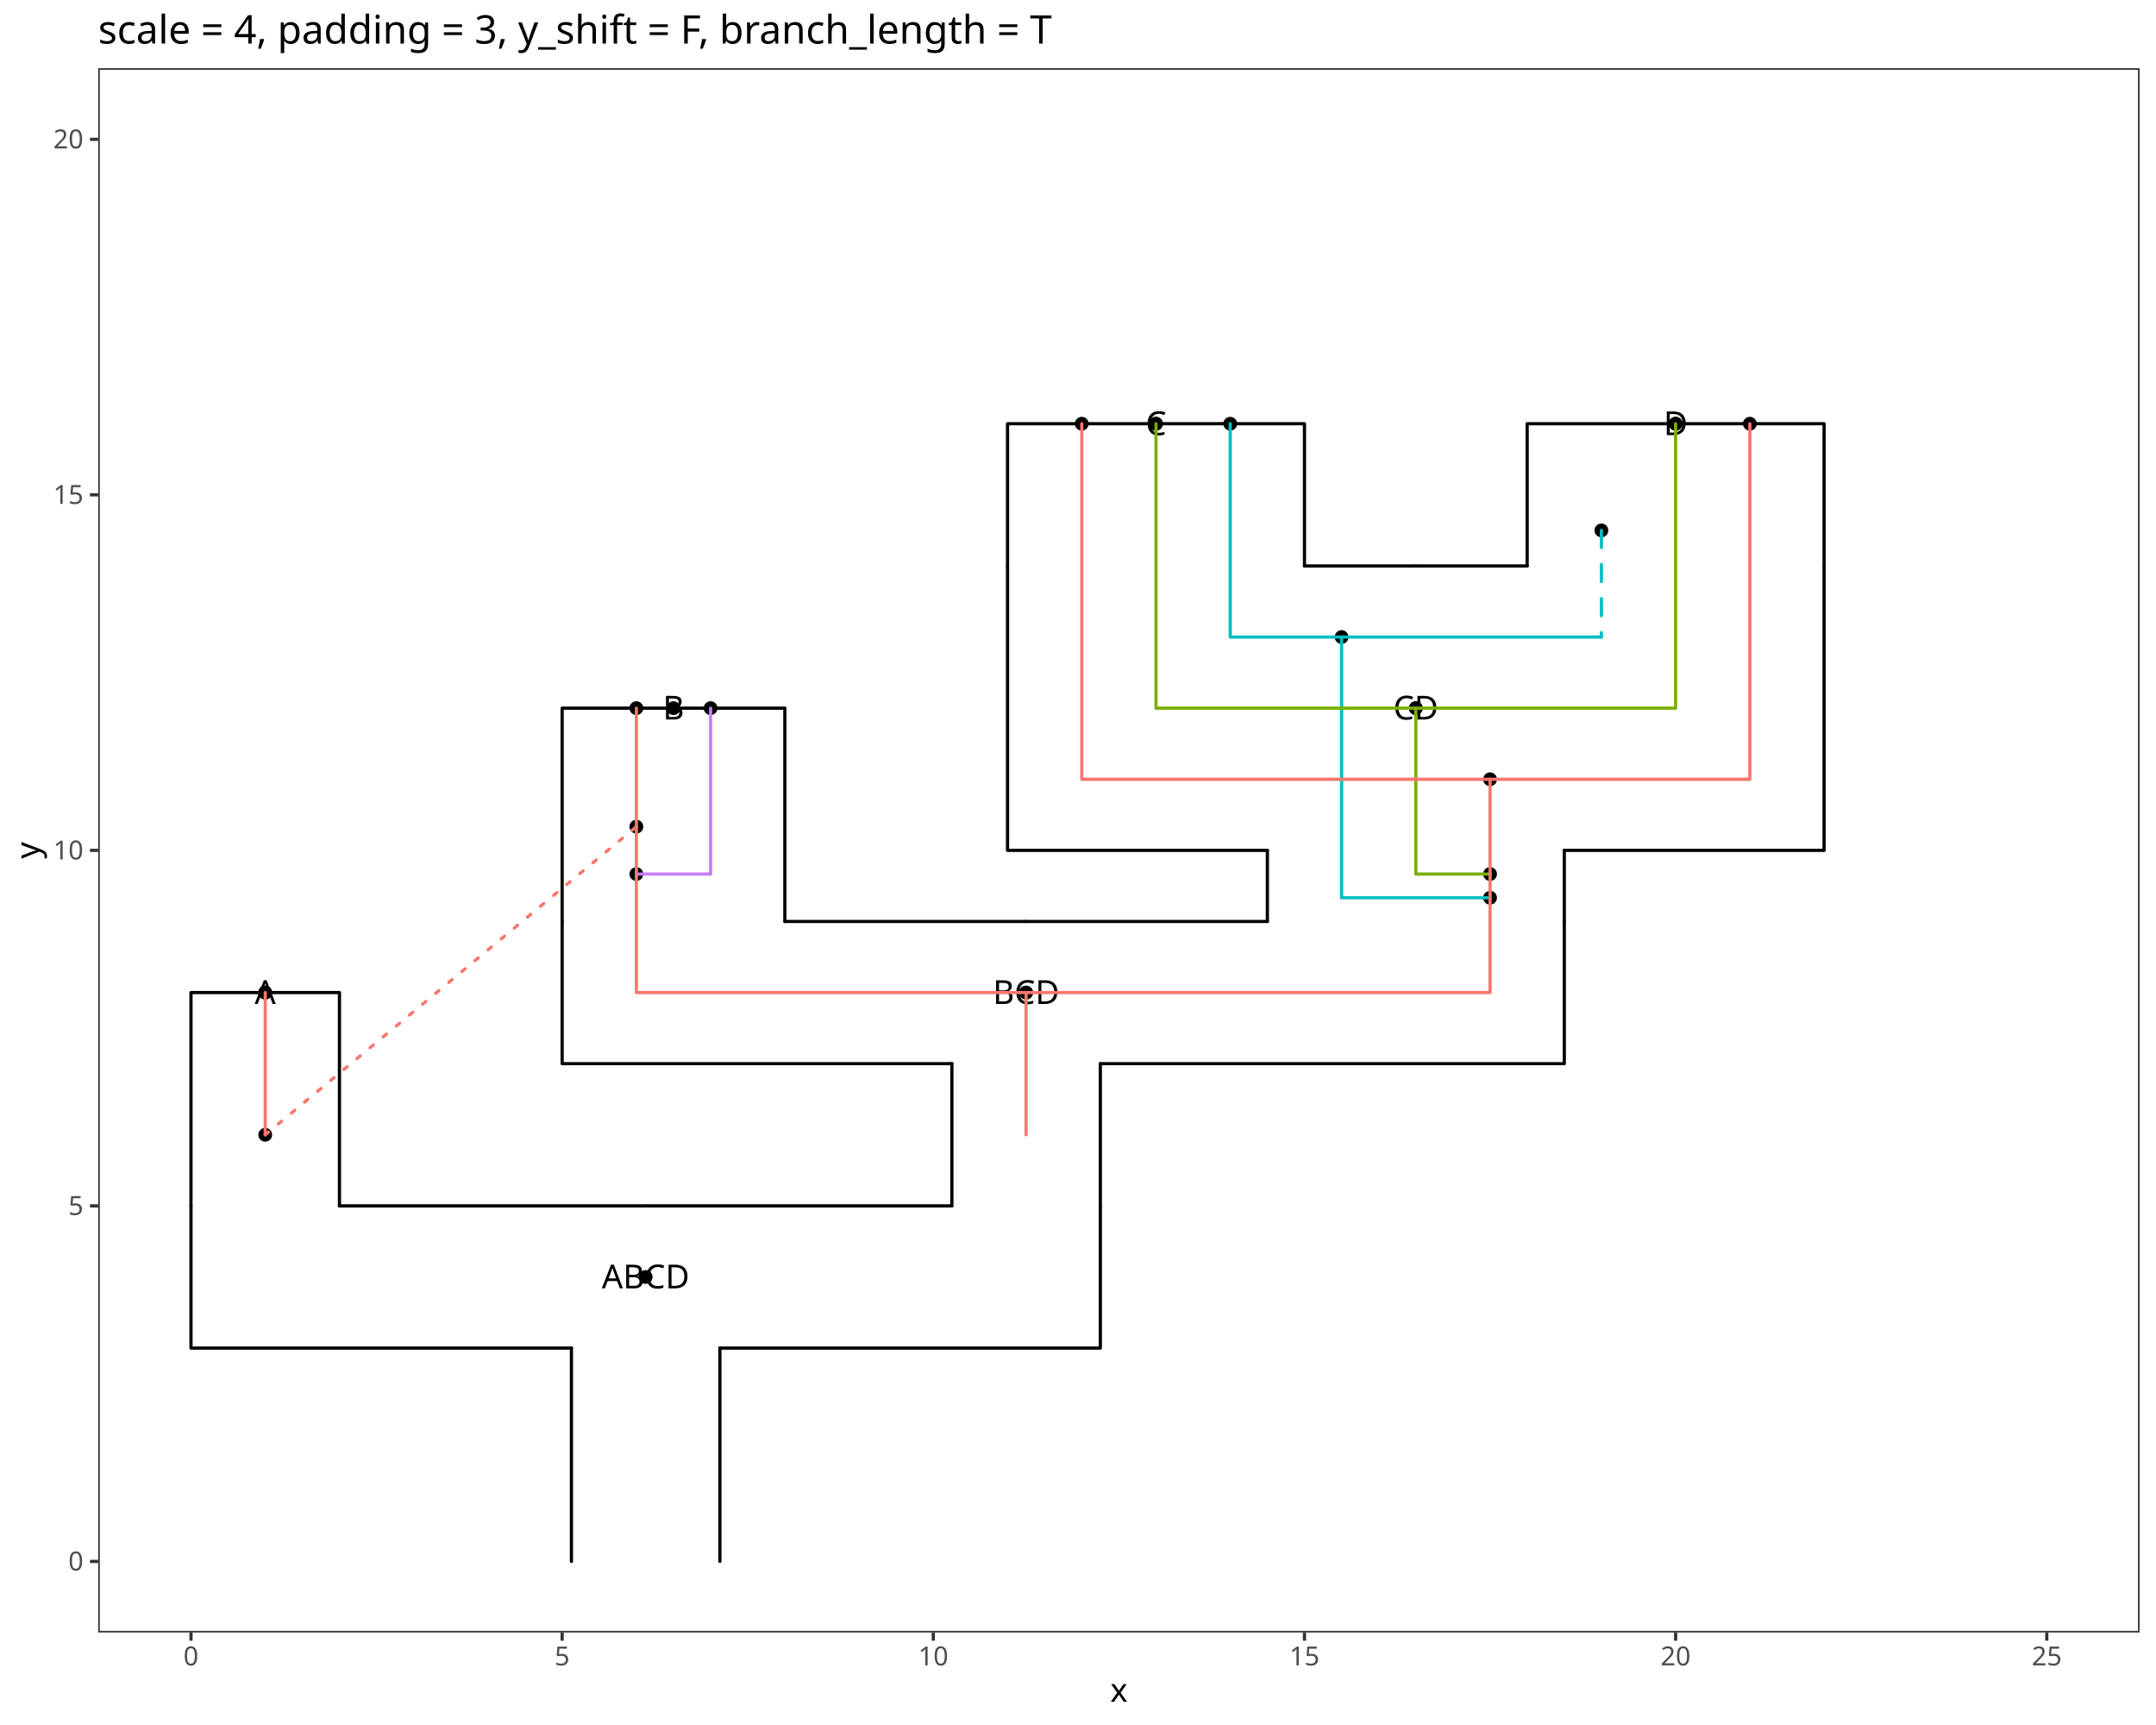
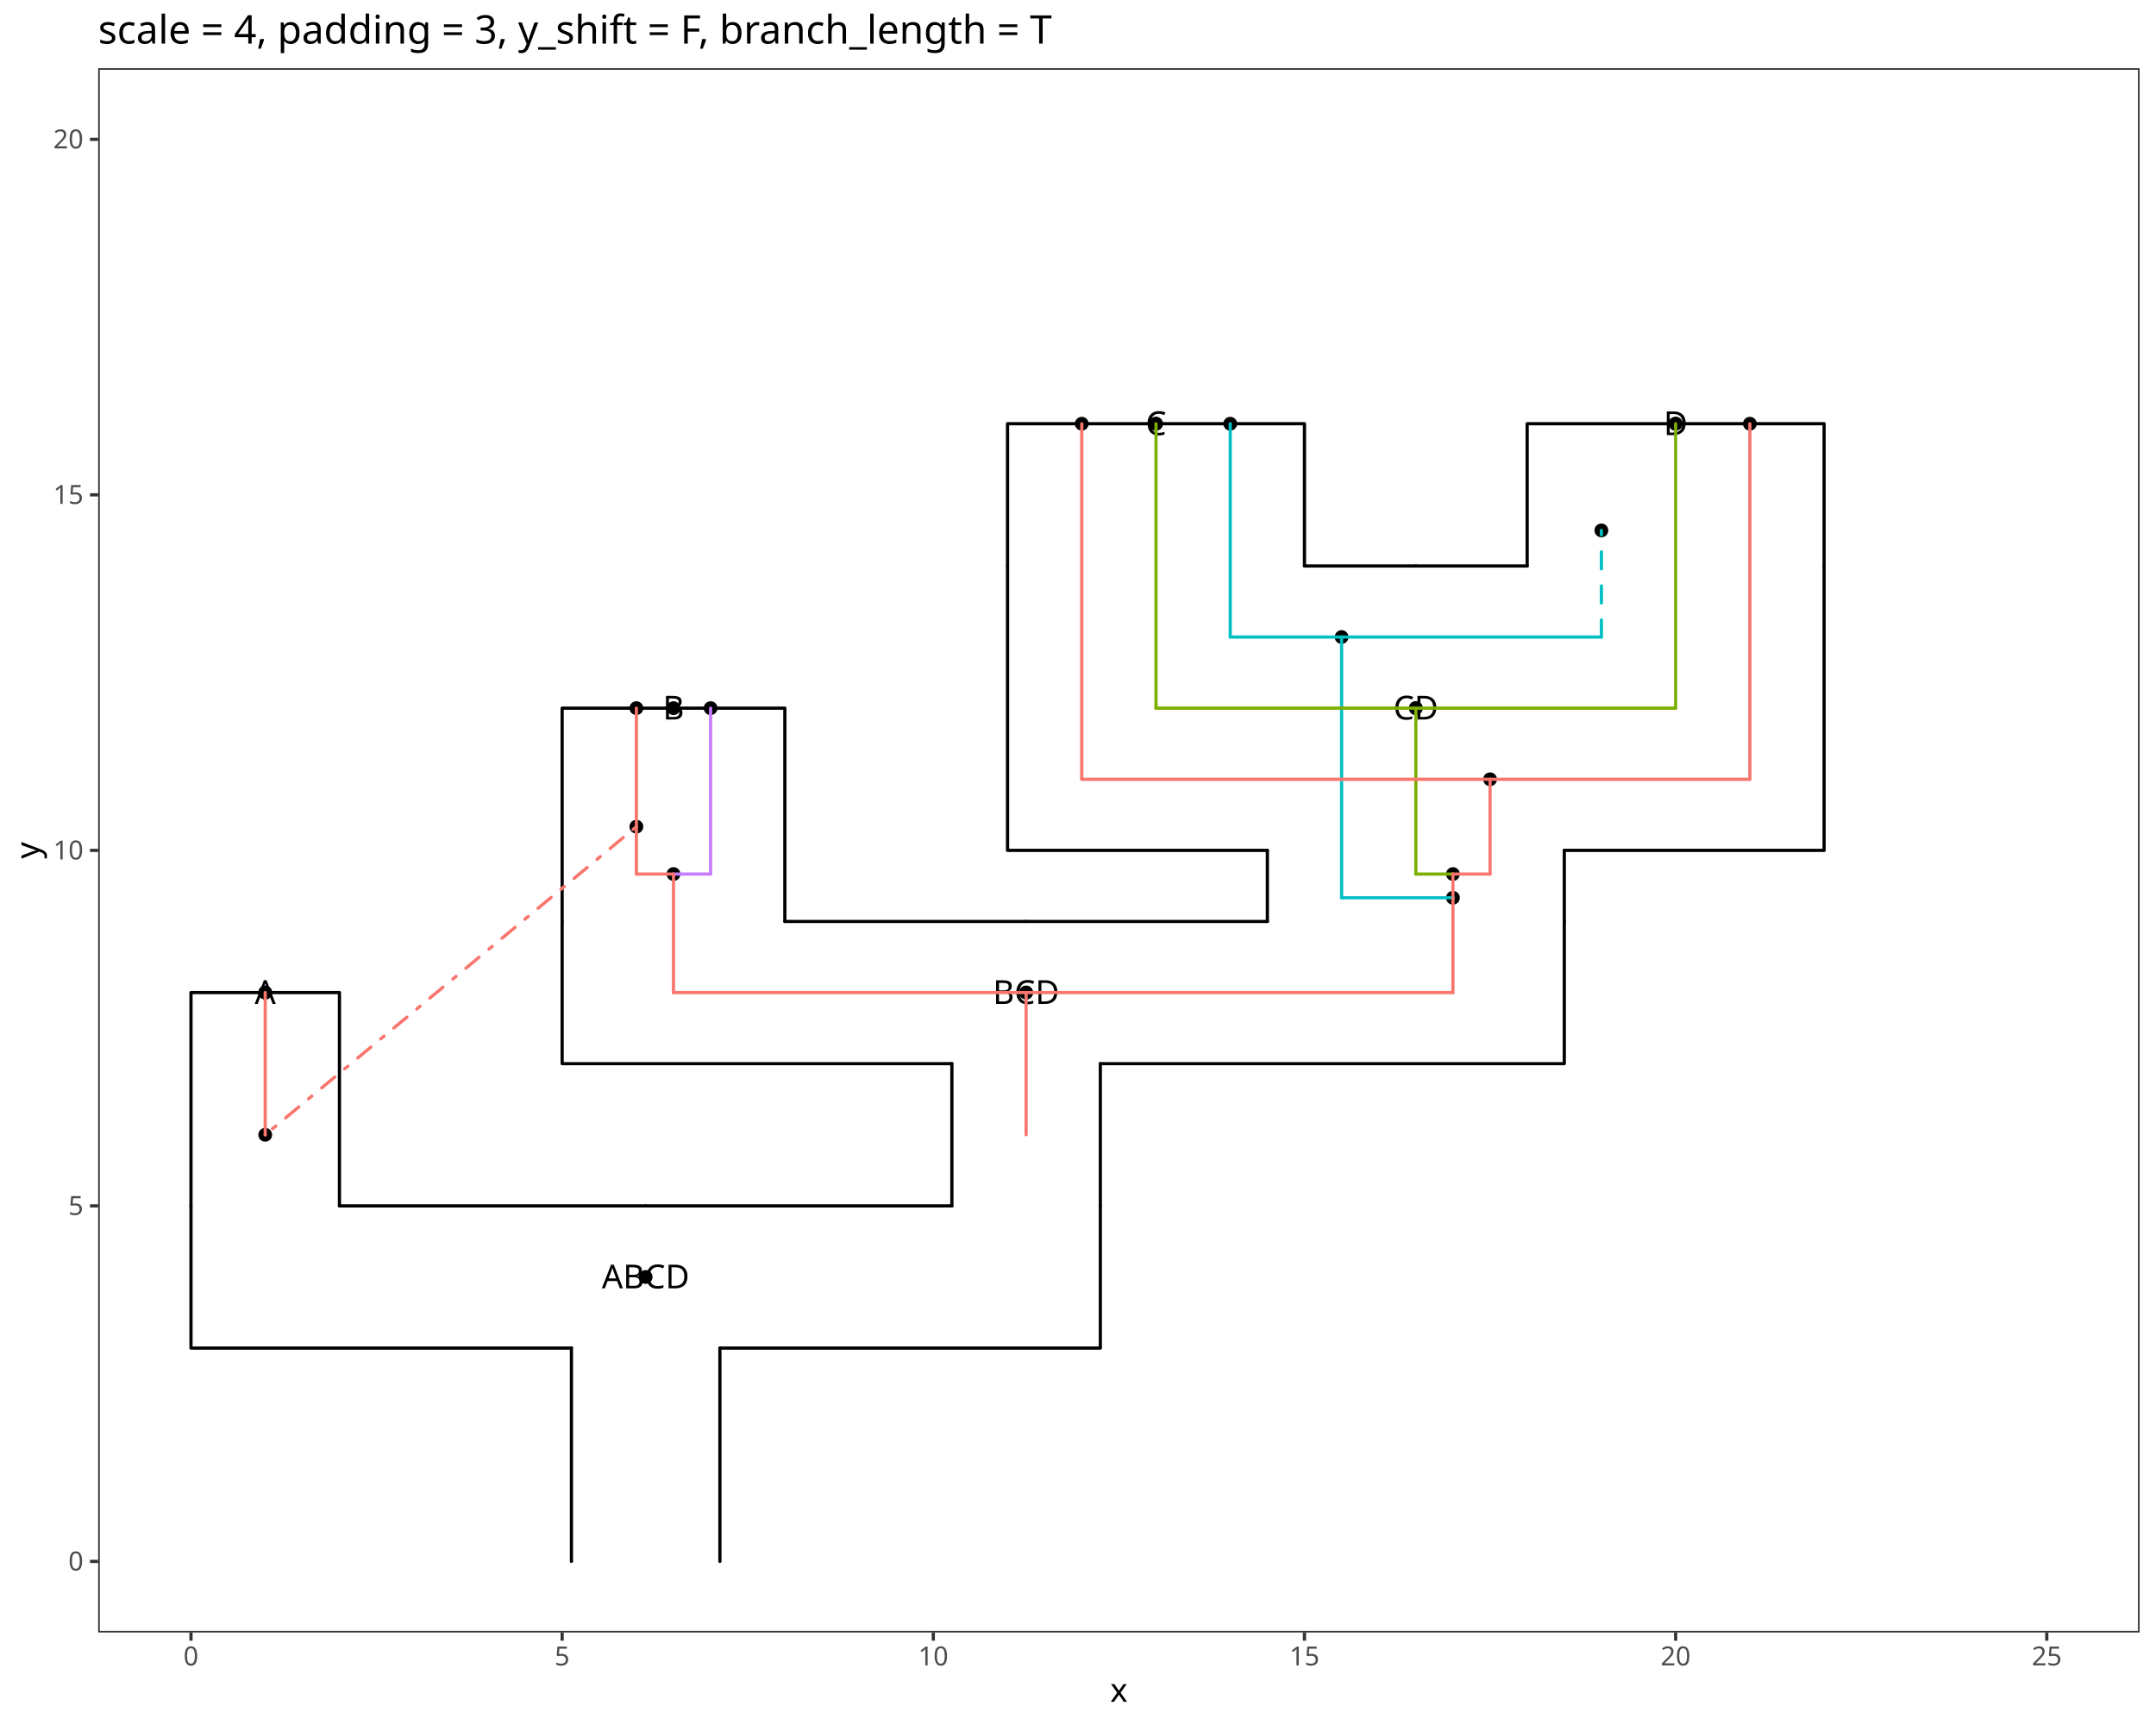
<svg xmlns="http://www.w3.org/2000/svg" class="svglite" data-engine-version="2.0" width="720.00pt" height="576.00pt" viewBox="0 0 720.00 576.00">
  <defs>
    <style type="text/css">
    .svglite line, .svglite polyline, .svglite polygon, .svglite path, .svglite rect, .svglite circle {
      fill: none;
      stroke: #000000;
      stroke-linecap: round;
      stroke-linejoin: round;
      stroke-miterlimit: 10.00;
    }
  </style>
  </defs>
  <rect width="100%" height="100%" style="stroke: none; fill: #FFFFFF;" />
  <defs>
    <clipPath id="cpMC4wMHw3MjAuMDB8MC4wMHw1NzYuMDA=">
      <rect x="0.00" y="0.00" width="720.00" height="576.00" />
    </clipPath>
  </defs>
  <g clip-path="url(#cpMC4wMHw3MjAuMDB8MC4wMHw1NzYuMDA=)">
    <rect x="0.00" y="0.00" width="720.00" height="576.00" style="stroke-width: 1.07; stroke: #FFFFFF; fill: #FFFFFF;" />
  </g>
  <defs>
    <clipPath id="cpMzIuNzl8NzE0LjUyfDIyLjc4fDU0NS4xMQ==">
      <rect x="32.79" y="22.78" width="681.73" height="522.33" />
    </clipPath>
  </defs>
  <g clip-path="url(#cpMzIuNzl8NzE0LjUyfDIyLjc4fDU0NS4xMQ==)">
    <rect x="32.79" y="22.78" width="681.73" height="522.33" style="stroke-width: 1.07; stroke: none; fill: #FFFFFF;" />
    <polyline points="63.78,402.66 63.78,331.43 113.36,331.43 113.36,402.66 " style="stroke-width: 1.07;" />
    <polyline points="113.36,402.66 215.62,402.66 " style="stroke-width: 1.07;" />
    <polyline points="215.62,402.66 317.88,402.66 " style="stroke-width: 1.07;" />
    <polyline points="63.78,402.66 63.78,450.14 190.83,450.14 " style="stroke-width: 1.07;" />
    <polyline points="240.41,450.14 367.46,450.14 367.46,402.66 " style="stroke-width: 1.07;" />
    <polyline points="190.83,521.37 190.83,450.14 " style="stroke-width: 1.07;" />
    <polyline points="240.41,450.14 240.41,521.37 " style="stroke-width: 1.07;" />
    <polyline points="187.73,307.69 187.73,236.46 262.10,236.46 262.10,307.69 " style="stroke-width: 1.07;" />
    <polyline points="262.10,307.69 342.67,307.69 " style="stroke-width: 1.07;" />
    <polyline points="342.67,307.69 423.24,307.69 " style="stroke-width: 1.07;" />
    <polyline points="187.73,307.69 187.73,355.17 317.88,355.17 " style="stroke-width: 1.07;" />
    <polyline points="367.46,355.17 522.40,355.17 522.40,307.69 " style="stroke-width: 1.07;" />
    <polyline points="317.88,402.66 317.88,355.17 " style="stroke-width: 1.07;" />
    <polyline points="367.46,355.17 367.46,402.66 " style="stroke-width: 1.07;" />
    <polyline points="336.47,188.98 336.47,141.49 435.63,141.49 435.63,188.98 " style="stroke-width: 1.07;" />
    <polyline points="435.63,188.98 472.82,188.98 " style="stroke-width: 1.07;" />
    <polyline points="472.82,188.98 510.00,188.98 " style="stroke-width: 1.07;" />
    <polyline points="336.47,188.98 336.47,283.95 423.24,283.95 " style="stroke-width: 1.07;" />
    <polyline points="522.40,283.95 609.16,283.95 609.16,188.98 " style="stroke-width: 1.07;" />
    <polyline points="423.24,307.69 423.24,283.95 " style="stroke-width: 1.07;" />
    <polyline points="522.40,283.95 522.40,307.69 " style="stroke-width: 1.07;" />
    <polyline points="510.00,188.98 510.00,141.49 609.16,141.49 609.16,188.98 " style="stroke-width: 1.07;" />
    <circle cx="88.57" cy="331.43" r="1.95" style="stroke-width: 0.71; fill: #000000;" />
    <circle cx="215.62" cy="426.40" r="1.95" style="stroke-width: 0.71; fill: #000000;" />
    <circle cx="224.92" cy="236.46" r="1.95" style="stroke-width: 0.71; fill: #000000;" />
    <circle cx="342.67" cy="331.43" r="1.95" style="stroke-width: 0.71; fill: #000000;" />
    <circle cx="386.05" cy="141.49" r="1.95" style="stroke-width: 0.71; fill: #000000;" />
    <circle cx="472.82" cy="236.46" r="1.95" style="stroke-width: 0.71; fill: #000000;" />
    <circle cx="559.58" cy="141.49" r="1.95" style="stroke-width: 0.71; fill: #000000;" />
    <text x="88.57" y="335.23" text-anchor="middle" style="font-size: 11.04px; font-family: sans;" textLength="7.37px" lengthAdjust="spacingAndGlyphs">A</text>
    <text x="215.62" y="430.20" text-anchor="middle" style="font-size: 11.04px; font-family: sans;" textLength="30.68px" lengthAdjust="spacingAndGlyphs">ABCD</text>
    <text x="224.92" y="240.26" text-anchor="middle" style="font-size: 11.04px; font-family: sans;" textLength="7.37px" lengthAdjust="spacingAndGlyphs">B</text>
    <text x="342.67" y="335.23" text-anchor="middle" style="font-size: 11.04px; font-family: sans;" textLength="23.32px" lengthAdjust="spacingAndGlyphs">BCD</text>
    <text x="386.05" y="145.29" text-anchor="middle" style="font-size: 11.04px; font-family: sans;" textLength="7.98px" lengthAdjust="spacingAndGlyphs">C</text>
    <text x="472.82" y="240.26" text-anchor="middle" style="font-size: 11.04px; font-family: sans;" textLength="15.95px" lengthAdjust="spacingAndGlyphs">CD</text>
    <text x="559.58" y="145.29" text-anchor="middle" style="font-size: 11.04px; font-family: sans;" textLength="7.98px" lengthAdjust="spacingAndGlyphs">D</text>
    <circle cx="88.57" cy="331.43" r="1.95" style="stroke-width: 0.71; fill: #000000;" />
    <circle cx="559.58" cy="141.49" r="1.95" style="stroke-width: 0.71; fill: #000000;" />
    <circle cx="472.82" cy="236.46" r="1.95" style="stroke-width: 0.71; fill: #000000;" />
-     <circle cx="497.61" cy="291.86" r="1.95" style="stroke-width: 0.71; fill: #000000;" />
+     <circle cx="485.21" cy="291.86" r="1.95" style="stroke-width: 0.71; fill: #000000;" />
    <circle cx="410.84" cy="141.49" r="1.95" style="stroke-width: 0.71; fill: #000000;" />
    <circle cx="534.79" cy="177.11" r="1.95" style="stroke-width: 0.71; fill: #000000;" />
    <circle cx="448.03" cy="212.72" r="1.95" style="stroke-width: 0.71; fill: #000000;" />
-     <circle cx="497.61" cy="299.78" r="1.95" style="stroke-width: 0.71; fill: #000000;" />
+     <circle cx="485.21" cy="299.78" r="1.95" style="stroke-width: 0.71; fill: #000000;" />
    <circle cx="342.67" cy="331.43" r="1.95" style="stroke-width: 0.71; fill: #000000;" />
    <circle cx="88.57" cy="378.92" r="1.95" style="stroke-width: 0.71; fill: #000000;" />
    <circle cx="212.52" cy="236.46" r="1.95" style="stroke-width: 0.71; fill: #000000;" />
    <circle cx="212.52" cy="276.03" r="1.95" style="stroke-width: 0.71; fill: #000000;" />
    <circle cx="237.31" cy="236.46" r="1.95" style="stroke-width: 0.71; fill: #000000;" />
-     <circle cx="212.52" cy="291.86" r="1.95" style="stroke-width: 0.71; fill: #000000;" />
+     <circle cx="224.92" cy="291.86" r="1.95" style="stroke-width: 0.71; fill: #000000;" />
    <circle cx="361.26" cy="141.49" r="1.95" style="stroke-width: 0.71; fill: #000000;" />
    <circle cx="584.37" cy="141.49" r="1.95" style="stroke-width: 0.71; fill: #000000;" />
    <circle cx="497.61" cy="260.21" r="1.95" style="stroke-width: 0.71; fill: #000000;" />
    <circle cx="386.05" cy="141.49" r="1.95" style="stroke-width: 0.71; fill: #000000;" />
-     <polyline points="88.57,331.43 88.57,378.92 88.57,378.92 " style="stroke-width: 1.07; stroke: #F8766D;" />
-     <polyline points="472.82,236.46 559.58,236.46 559.58,141.49 " style="stroke-width: 1.07; stroke: #7CAE00;" />
-     <polyline points="472.82,236.46 472.82,291.86 497.61,291.86 " style="stroke-width: 1.07; stroke: #7CAE00;" />
-     <polyline points="497.61,291.86 497.61,299.78 497.61,299.78 " style="stroke-width: 1.07; stroke: #F8766D;" />
-     <polyline points="410.84,141.49 410.84,212.72 448.03,212.72 " style="stroke-width: 1.07; stroke: #00BFC4;" />
-     <polyline points="448.03,212.72 534.79,212.72 " style="stroke-width: 1.07; stroke: #00BFC4;" />
-     <polyline points="534.79,177.11 534.79,212.72 " style="stroke-width: 1.07; stroke: #00BFC4; stroke-dasharray: 5.69,5.69;" />
-     <polyline points="448.03,212.72 448.03,299.78 497.61,299.78 " style="stroke-width: 1.07; stroke: #00BFC4;" />
-     <polyline points="342.67,331.43 497.61,331.43 497.61,299.78 " style="stroke-width: 1.07; stroke: #F8766D;" />
-     <polyline points="342.67,331.43 342.67,378.92 " style="stroke-width: 1.07; stroke: #F8766D;" />
-     <polyline points="88.57,378.92 212.52,276.03 " style="stroke-width: 1.07; stroke: #F8766D; stroke-dasharray: 1.42,4.27;" />
-     <polyline points="212.52,236.46 212.52,276.03 212.52,276.03 " style="stroke-width: 1.07; stroke: #F8766D;" />
-     <polyline points="212.52,276.03 212.52,291.86 212.52,291.86 " style="stroke-width: 1.07; stroke: #F8766D;" />
-     <polyline points="212.52,291.86 237.31,291.86 237.31,236.46 " style="stroke-width: 1.07; stroke: #C77CFF;" />
-     <polyline points="212.52,291.86 212.52,331.43 342.67,331.43 " style="stroke-width: 1.07; stroke: #F8766D;" />
-     <polyline points="361.26,141.49 361.26,260.21 497.61,260.21 " style="stroke-width: 1.07; stroke: #F8766D;" />
-     <polyline points="497.61,260.21 584.37,260.21 584.37,141.49 " style="stroke-width: 1.07; stroke: #F8766D;" />
-     <polyline points="497.61,260.21 497.61,291.86 497.61,291.86 " style="stroke-width: 1.07; stroke: #F8766D;" />
-     <polyline points="386.05,141.49 386.05,236.46 472.82,236.46 " style="stroke-width: 1.07; stroke: #7CAE00;" />
+     <line x1="88.57" y1="378.92" x2="88.57" y2="378.92" style="stroke-width: 1.07; stroke: #F8766D;" />
+     <line x1="88.57" y1="378.92" x2="88.57" y2="331.43" style="stroke-width: 1.07; stroke: #F8766D;" />
+     <line x1="472.82" y1="236.46" x2="559.58" y2="236.46" style="stroke-width: 1.07; stroke: #7CAE00;" />
+     <line x1="559.58" y1="236.46" x2="559.58" y2="141.49" style="stroke-width: 1.07; stroke: #7CAE00;" />
+     <line x1="485.21" y1="291.86" x2="472.82" y2="291.86" style="stroke-width: 1.07; stroke: #7CAE00;" />
+     <line x1="472.82" y1="291.86" x2="472.82" y2="236.46" style="stroke-width: 1.07; stroke: #7CAE00;" />
+     <line x1="485.21" y1="299.78" x2="485.21" y2="299.78" style="stroke-width: 1.07; stroke: #F8766D;" />
+     <line x1="485.21" y1="299.78" x2="485.21" y2="291.86" style="stroke-width: 1.07; stroke: #F8766D;" />
+     <line x1="448.03" y1="212.72" x2="410.84" y2="212.72" style="stroke-width: 1.07; stroke: #00BFC4;" />
+     <line x1="410.84" y1="212.72" x2="410.84" y2="141.49" style="stroke-width: 1.07; stroke: #00BFC4;" />
+     <line x1="448.03" y1="212.72" x2="534.79" y2="212.72" style="stroke-width: 1.07; stroke: #00BFC4;" />
+     <line x1="534.79" y1="212.72" x2="534.79" y2="177.11" style="stroke-width: 1.07; stroke: #00BFC4; stroke-dasharray: 5.69,5.69;" />
+     <line x1="485.21" y1="299.78" x2="448.03" y2="299.78" style="stroke-width: 1.07; stroke: #00BFC4;" />
+     <line x1="448.03" y1="299.78" x2="448.03" y2="212.72" style="stroke-width: 1.07; stroke: #00BFC4;" />
+     <line x1="342.67" y1="331.43" x2="485.21" y2="331.43" style="stroke-width: 1.07; stroke: #F8766D;" />
+     <line x1="485.21" y1="331.43" x2="485.21" y2="299.78" style="stroke-width: 1.07; stroke: #F8766D;" />
+     <line x1="342.67" y1="378.92" x2="342.67" y2="331.43" style="stroke-width: 1.07; stroke: #F8766D;" />
+     <line x1="212.52" y1="276.03" x2="88.57" y2="378.92" style="stroke-width: 1.07; stroke: #F8766D; stroke-dasharray: 1.42,4.27,5.69,4.27;" />
+     <line x1="212.52" y1="276.03" x2="212.52" y2="276.03" style="stroke-width: 1.07; stroke: #F8766D;" />
+     <line x1="212.52" y1="276.03" x2="212.52" y2="236.46" style="stroke-width: 1.07; stroke: #F8766D;" />
+     <line x1="224.92" y1="291.86" x2="212.52" y2="291.86" style="stroke-width: 1.07; stroke: #F8766D;" />
+     <line x1="212.52" y1="291.86" x2="212.52" y2="276.03" style="stroke-width: 1.07; stroke: #F8766D;" />
+     <line x1="224.92" y1="291.86" x2="237.31" y2="291.86" style="stroke-width: 1.07; stroke: #C77CFF;" />
+     <line x1="237.31" y1="291.86" x2="237.31" y2="236.46" style="stroke-width: 1.07; stroke: #C77CFF;" />
+     <line x1="342.67" y1="331.43" x2="224.92" y2="331.43" style="stroke-width: 1.07; stroke: #F8766D;" />
+     <line x1="224.92" y1="331.43" x2="224.92" y2="291.86" style="stroke-width: 1.07; stroke: #F8766D;" />
+     <line x1="497.61" y1="260.21" x2="361.26" y2="260.21" style="stroke-width: 1.07; stroke: #F8766D;" />
+     <line x1="361.26" y1="260.21" x2="361.26" y2="141.49" style="stroke-width: 1.07; stroke: #F8766D;" />
+     <line x1="497.61" y1="260.21" x2="584.37" y2="260.21" style="stroke-width: 1.07; stroke: #F8766D;" />
+     <line x1="584.37" y1="260.21" x2="584.37" y2="141.49" style="stroke-width: 1.07; stroke: #F8766D;" />
+     <line x1="485.21" y1="291.86" x2="497.61" y2="291.86" style="stroke-width: 1.07; stroke: #F8766D;" />
+     <line x1="497.61" y1="291.86" x2="497.61" y2="260.21" style="stroke-width: 1.07; stroke: #F8766D;" />
+     <line x1="472.82" y1="236.46" x2="386.05" y2="236.46" style="stroke-width: 1.07; stroke: #7CAE00;" />
+     <line x1="386.05" y1="236.46" x2="386.05" y2="141.49" style="stroke-width: 1.07; stroke: #7CAE00;" />
    <circle cx="683.53" cy="46.53" r="1.95" style="stroke-width: 0.71; stroke: none;" />
    <circle cx="215.62" cy="521.37" r="1.95" style="stroke-width: 0.71; stroke: none;" />
    <rect x="32.79" y="22.78" width="681.73" height="522.33" style="stroke-width: 1.07; stroke: #333333;" />
  </g>
  <g clip-path="url(#cpMC4wMHw3MjAuMDB8MC4wMHw1NzYuMDA=)">
    <text x="27.86" y="524.40" text-anchor="end" style="font-size: 8.80px; fill: #4D4D4D; font-family: sans;" textLength="4.89px" lengthAdjust="spacingAndGlyphs">0</text>
    <text x="27.86" y="405.69" text-anchor="end" style="font-size: 8.80px; fill: #4D4D4D; font-family: sans;" textLength="4.89px" lengthAdjust="spacingAndGlyphs">5</text>
    <text x="27.86" y="286.98" text-anchor="end" style="font-size: 8.80px; fill: #4D4D4D; font-family: sans;" textLength="9.79px" lengthAdjust="spacingAndGlyphs">10</text>
    <text x="27.86" y="168.26" text-anchor="end" style="font-size: 8.80px; fill: #4D4D4D; font-family: sans;" textLength="9.79px" lengthAdjust="spacingAndGlyphs">15</text>
    <text x="27.86" y="49.55" text-anchor="end" style="font-size: 8.80px; fill: #4D4D4D; font-family: sans;" textLength="9.79px" lengthAdjust="spacingAndGlyphs">20</text>
    <polyline points="30.05,521.37 32.79,521.37 " style="stroke-width: 1.07; stroke: #333333; stroke-linecap: butt;" />
    <polyline points="30.05,402.66 32.79,402.66 " style="stroke-width: 1.07; stroke: #333333; stroke-linecap: butt;" />
    <polyline points="30.05,283.95 32.79,283.95 " style="stroke-width: 1.07; stroke: #333333; stroke-linecap: butt;" />
    <polyline points="30.05,165.24 32.79,165.24 " style="stroke-width: 1.07; stroke: #333333; stroke-linecap: butt;" />
    <polyline points="30.05,46.53 32.79,46.53 " style="stroke-width: 1.07; stroke: #333333; stroke-linecap: butt;" />
    <polyline points="63.78,547.85 63.78,545.11 " style="stroke-width: 1.07; stroke: #333333; stroke-linecap: butt;" />
    <polyline points="187.73,547.85 187.73,545.11 " style="stroke-width: 1.07; stroke: #333333; stroke-linecap: butt;" />
    <polyline points="311.68,547.85 311.68,545.11 " style="stroke-width: 1.07; stroke: #333333; stroke-linecap: butt;" />
    <polyline points="435.63,547.85 435.63,545.11 " style="stroke-width: 1.07; stroke: #333333; stroke-linecap: butt;" />
    <polyline points="559.58,547.85 559.58,545.11 " style="stroke-width: 1.07; stroke: #333333; stroke-linecap: butt;" />
    <polyline points="683.53,547.85 683.53,545.11 " style="stroke-width: 1.07; stroke: #333333; stroke-linecap: butt;" />
    <text x="63.78" y="556.10" text-anchor="middle" style="font-size: 8.80px; fill: #4D4D4D; font-family: sans;" textLength="4.89px" lengthAdjust="spacingAndGlyphs">0</text>
    <text x="187.73" y="556.10" text-anchor="middle" style="font-size: 8.80px; fill: #4D4D4D; font-family: sans;" textLength="4.89px" lengthAdjust="spacingAndGlyphs">5</text>
    <text x="311.68" y="556.10" text-anchor="middle" style="font-size: 8.80px; fill: #4D4D4D; font-family: sans;" textLength="9.79px" lengthAdjust="spacingAndGlyphs">10</text>
    <text x="435.63" y="556.10" text-anchor="middle" style="font-size: 8.80px; fill: #4D4D4D; font-family: sans;" textLength="9.79px" lengthAdjust="spacingAndGlyphs">15</text>
    <text x="559.58" y="556.10" text-anchor="middle" style="font-size: 8.80px; fill: #4D4D4D; font-family: sans;" textLength="9.79px" lengthAdjust="spacingAndGlyphs">20</text>
    <text x="683.53" y="556.10" text-anchor="middle" style="font-size: 8.80px; fill: #4D4D4D; font-family: sans;" textLength="9.79px" lengthAdjust="spacingAndGlyphs">25</text>
    <text x="373.66" y="568.24" text-anchor="middle" style="font-size: 11.00px; font-family: sans;" textLength="5.50px" lengthAdjust="spacingAndGlyphs">x</text>
    <text transform="translate(13.05,283.95) rotate(-90)" text-anchor="middle" style="font-size: 11.00px; font-family: sans;" textLength="5.50px" lengthAdjust="spacingAndGlyphs">y</text>
    <text x="32.79" y="14.56" style="font-size: 13.20px; font-family: sans;" textLength="312.64px" lengthAdjust="spacingAndGlyphs">scale = 4, padding = 3, y_shift = F, branch_length = T</text>
  </g>
</svg>
